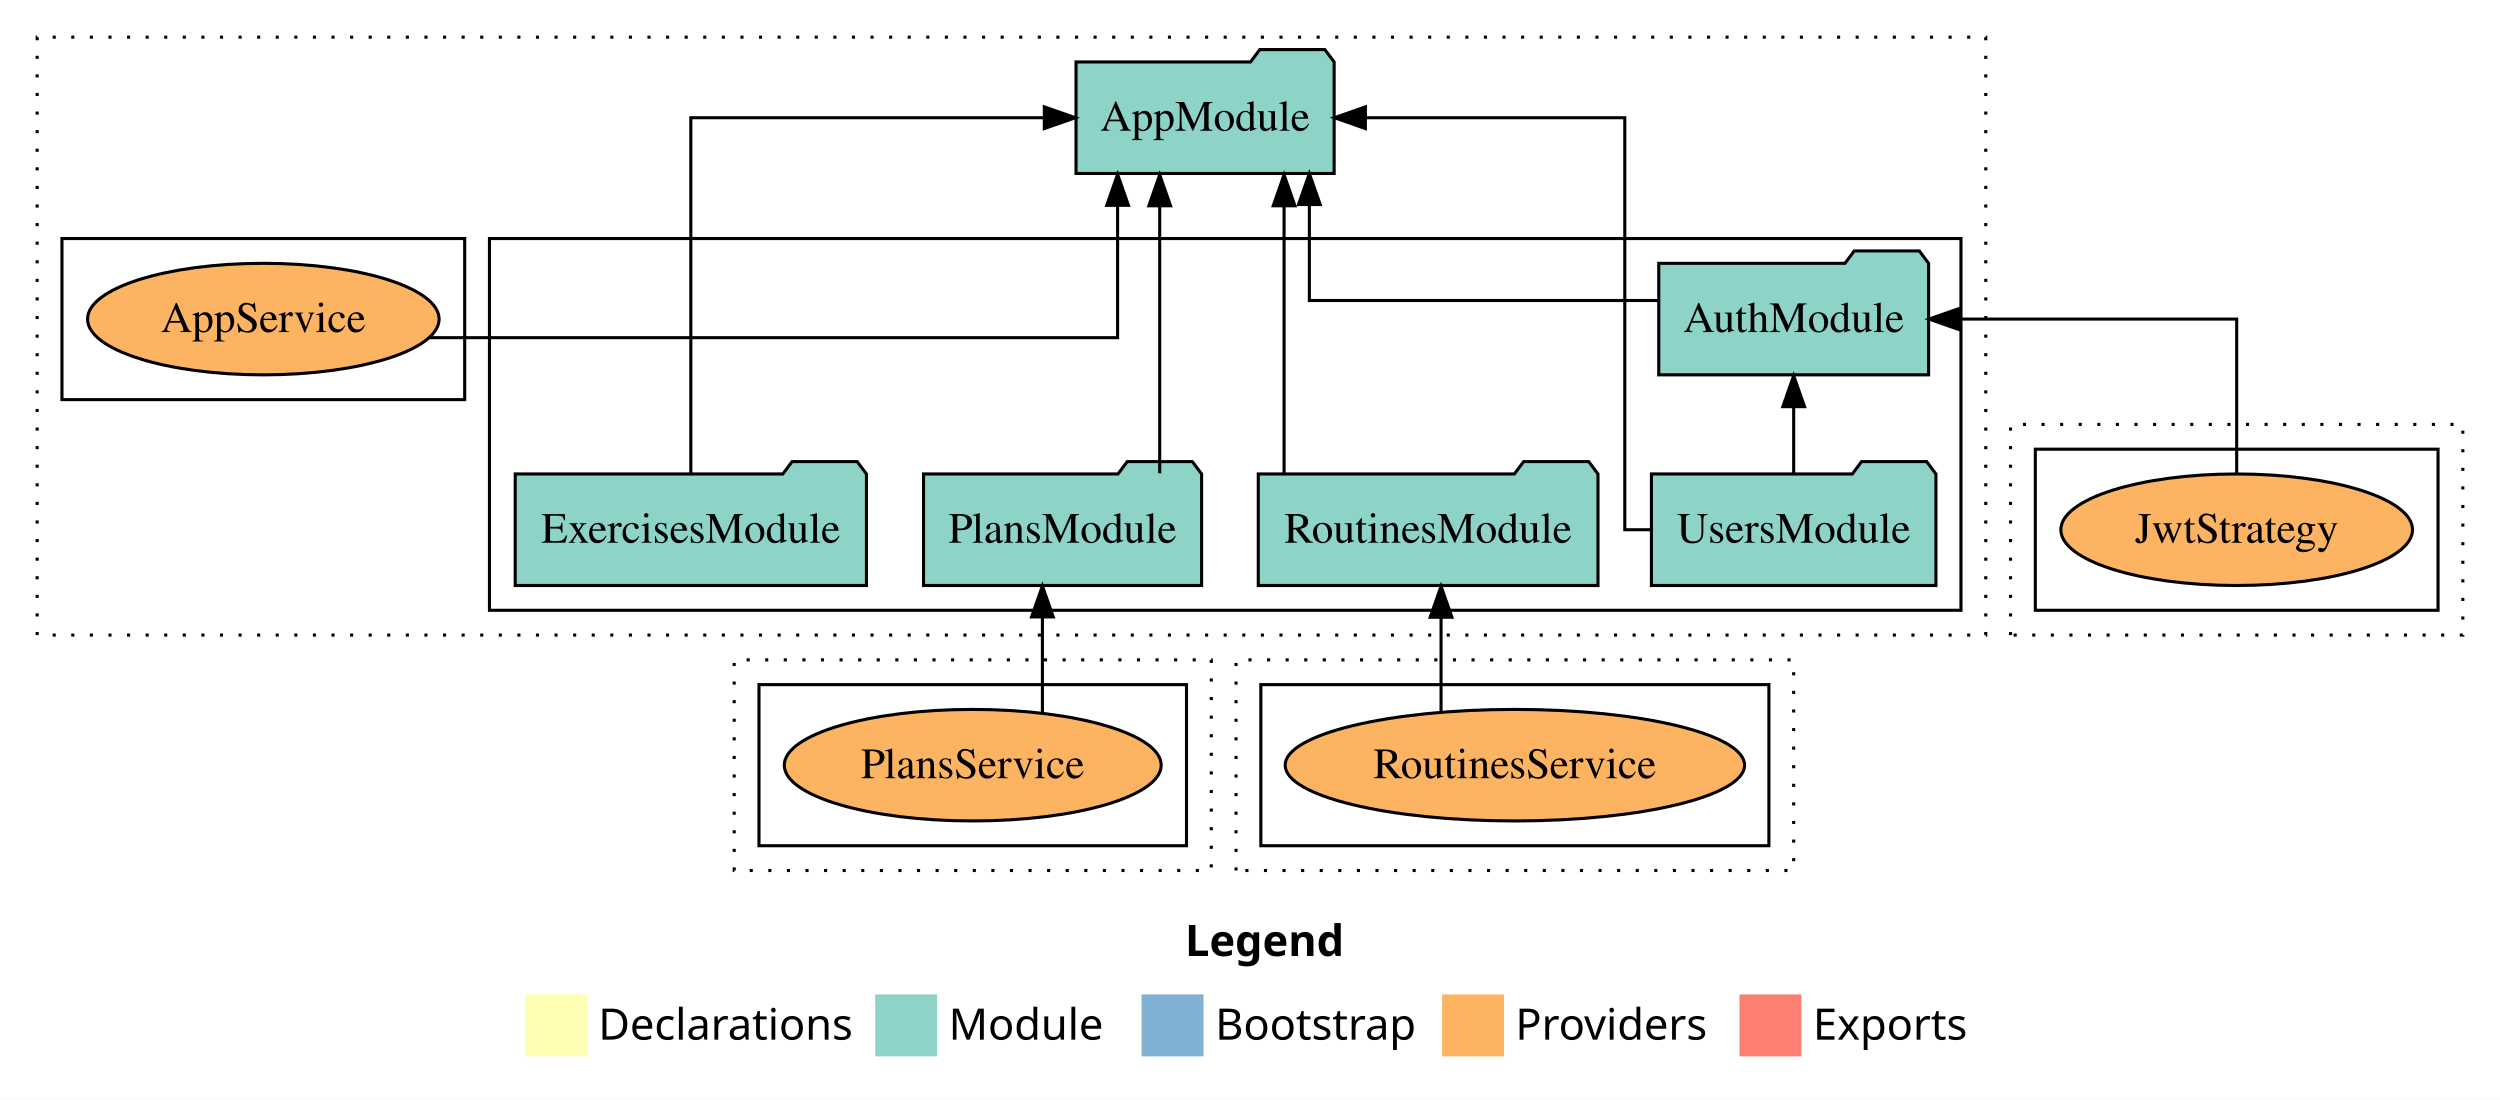
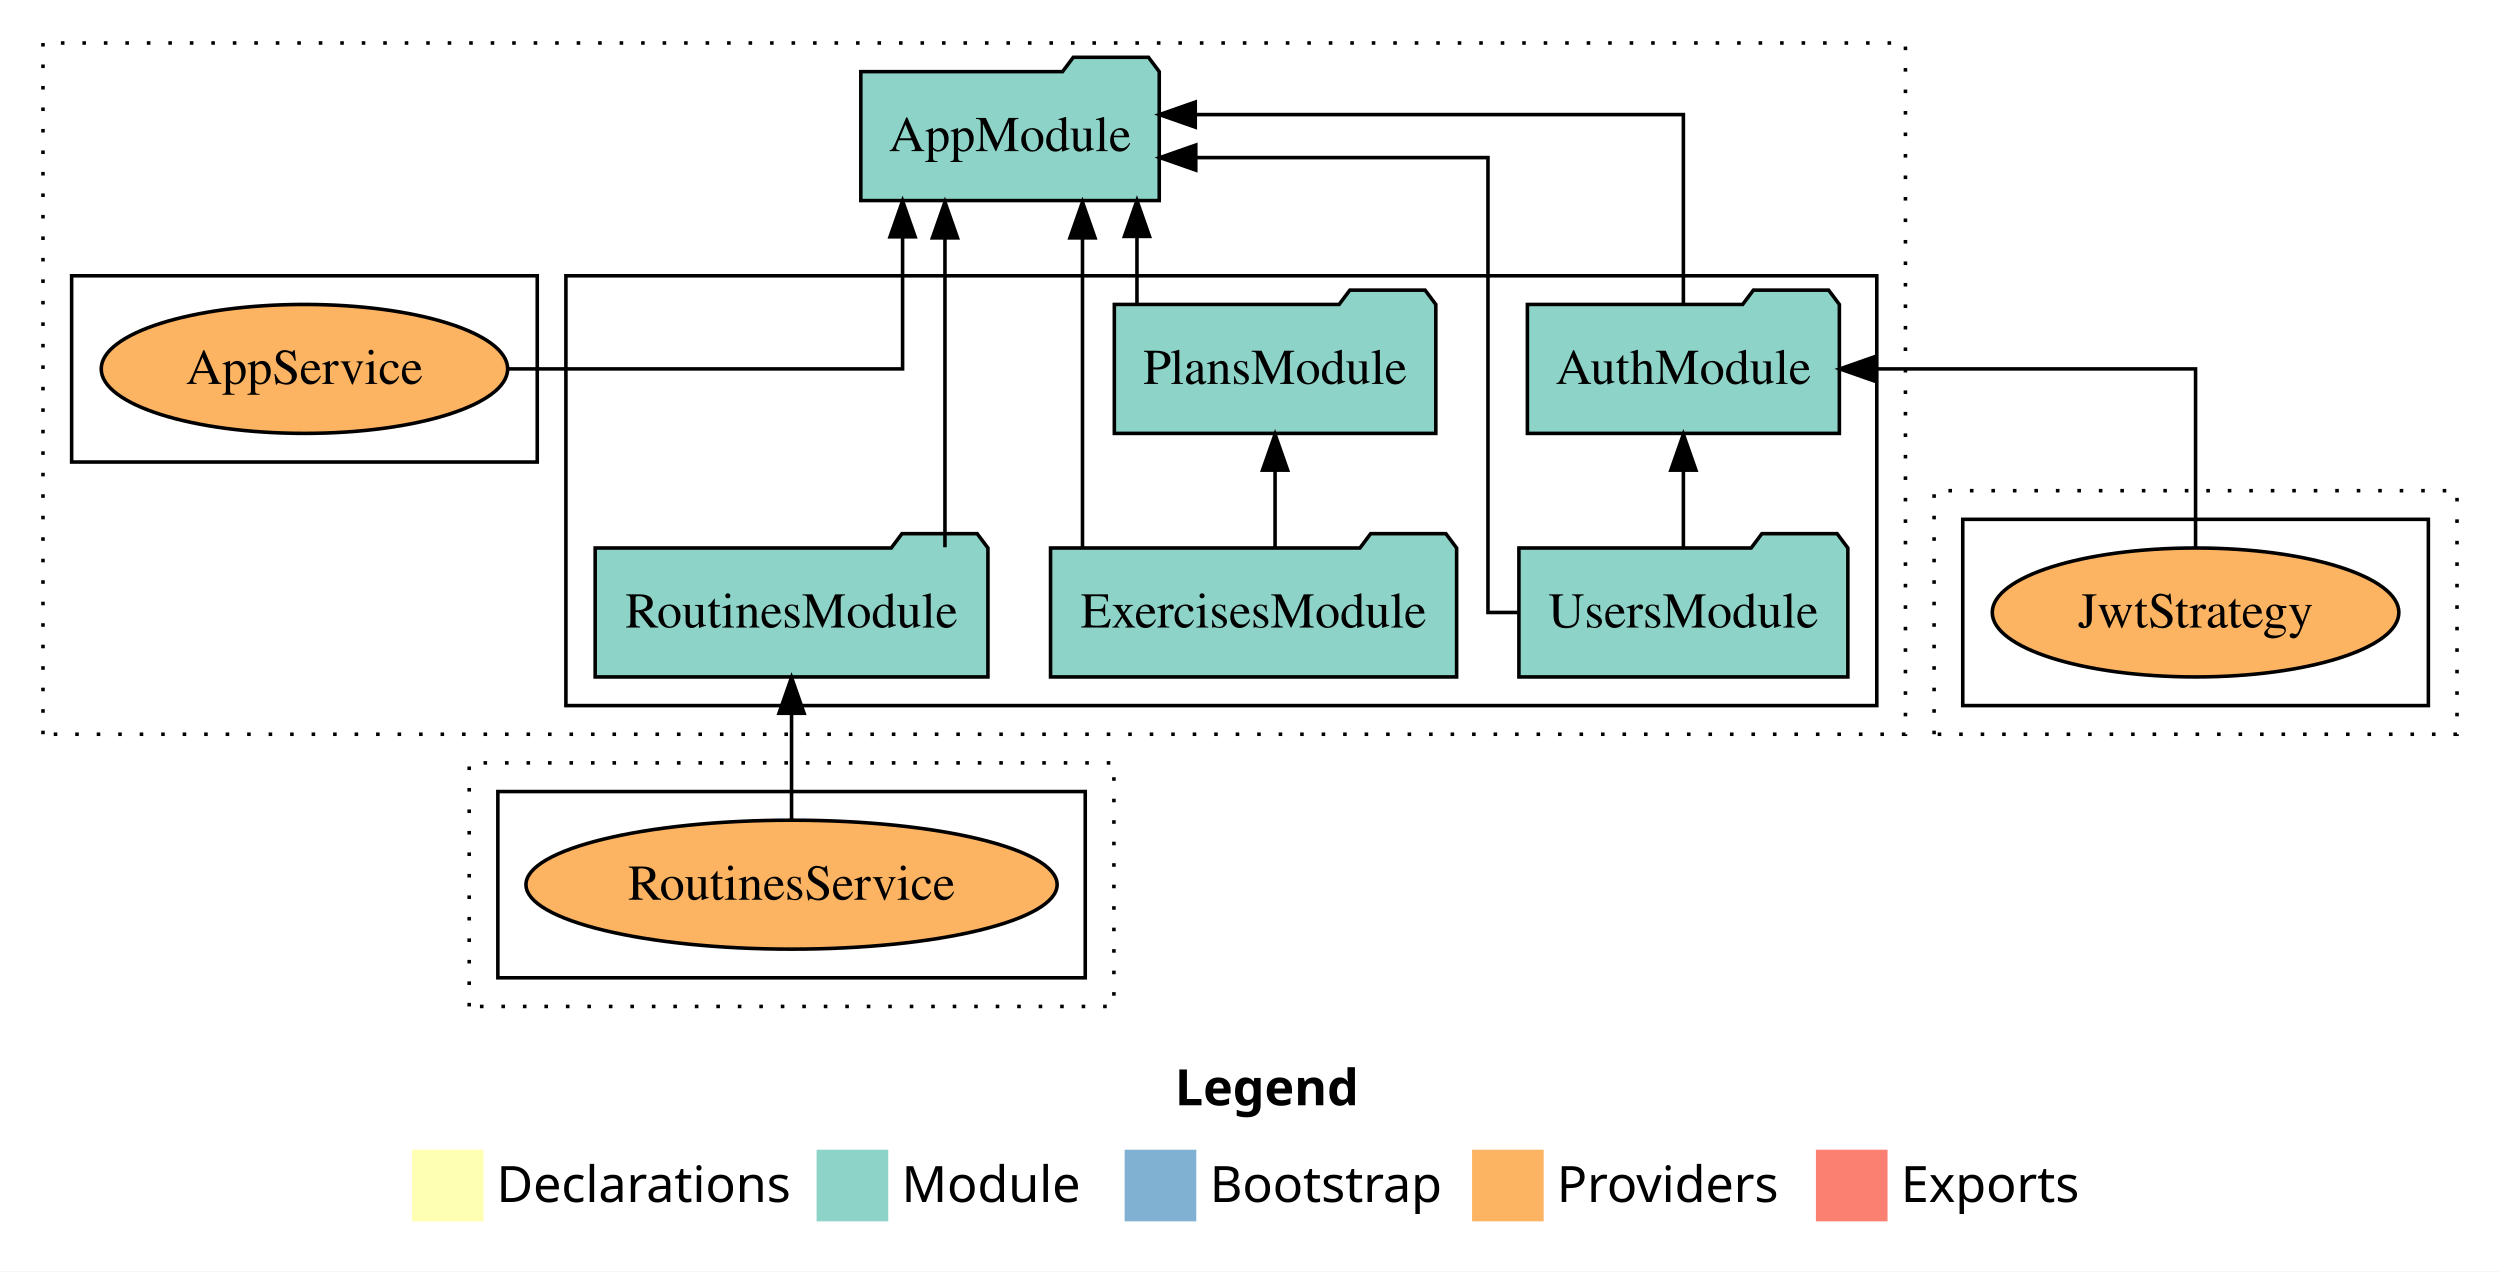
- <svg xmlns="http://www.w3.org/2000/svg" width="807pt" height="355pt" viewBox="0.00 0.00 807.00 355.00">
+ <svg xmlns="http://www.w3.org/2000/svg" width="698pt" height="355pt" viewBox="0.00 0.00 698.00 355.00">
  <g id="graph0" class="graph" transform="scale(1 1) rotate(0) translate(4 351)">
-     <polygon fill="white" stroke="transparent" points="-4,4 -4,-351 803,-351 803,4 -4,4" />
-     <text text-anchor="start" x="378.51" y="-42.4" font-family="Times-12" font-weight="bold" font-size="14.00">Legend</text>
-     <polygon fill="#ffffb3" stroke="transparent" points="165.5,-10 165.5,-30 185.5,-30 185.5,-10 165.5,-10" />
-     <text text-anchor="start" x="189.13" y="-15.4" font-family="Times-12" font-size="14.00">  Declarations</text>
-     <polygon fill="#8dd3c7" stroke="transparent" points="278.5,-10 278.5,-30 298.5,-30 298.5,-10 278.5,-10" />
-     <text text-anchor="start" x="302.23" y="-15.4" font-family="Times-12" font-size="14.00">  Module</text>
-     <polygon fill="#80b1d3" stroke="transparent" points="364.5,-10 364.5,-30 384.5,-30 384.5,-10 364.5,-10" />
-     <text text-anchor="start" x="388.28" y="-15.4" font-family="Times-12" font-size="14.00">  Bootstrap</text>
-     <polygon fill="#fdb462" stroke="transparent" points="461.5,-10 461.5,-30 481.5,-30 481.5,-10 461.5,-10" />
-     <text text-anchor="start" x="485.17" y="-15.4" font-family="Times-12" font-size="14.00">  Providers</text>
-     <polygon fill="#fb8072" stroke="transparent" points="557.5,-10 557.5,-30 577.5,-30 577.5,-10 557.5,-10" />
-     <text text-anchor="start" x="581.23" y="-15.4" font-family="Times-12" font-size="14.00">  Exports</text>
+     <polygon fill="white" stroke="transparent" points="-4,4 -4,-351 694,-351 694,4 -4,4" />
+     <text text-anchor="start" x="324.01" y="-42.4" font-family="Times-12" font-weight="bold" font-size="14.00">Legend</text>
+     <polygon fill="#ffffb3" stroke="transparent" points="111,-10 111,-30 131,-30 131,-10 111,-10" />
+     <text text-anchor="start" x="134.63" y="-15.4" font-family="Times-12" font-size="14.00">  Declarations</text>
+     <polygon fill="#8dd3c7" stroke="transparent" points="224,-10 224,-30 244,-30 244,-10 224,-10" />
+     <text text-anchor="start" x="247.73" y="-15.4" font-family="Times-12" font-size="14.00">  Module</text>
+     <polygon fill="#80b1d3" stroke="transparent" points="310,-10 310,-30 330,-30 330,-10 310,-10" />
+     <text text-anchor="start" x="333.78" y="-15.4" font-family="Times-12" font-size="14.00">  Bootstrap</text>
+     <polygon fill="#fdb462" stroke="transparent" points="407,-10 407,-30 427,-30 427,-10 407,-10" />
+     <text text-anchor="start" x="430.67" y="-15.4" font-family="Times-12" font-size="14.00">  Providers</text>
+     <polygon fill="#fb8072" stroke="transparent" points="503,-10 503,-30 523,-30 523,-10 503,-10" />
+     <text text-anchor="start" x="526.73" y="-15.4" font-family="Times-12" font-size="14.00">  Exports</text>
    <g id="clust1" class="cluster">
-       <polygon fill="none" stroke="black" stroke-dasharray="1,5" points="8,-146 8,-339 637,-339 637,-146 8,-146" />
+       <polygon fill="none" stroke="black" stroke-dasharray="1,5" points="8,-146 8,-339 528,-339 528,-146 8,-146" />
    </g>
    <g id="clust3" class="cluster">
-       <polygon fill="none" stroke="black" points="154,-154 154,-274 629,-274 629,-154 154,-154" />
+       <polygon fill="none" stroke="black" points="154,-154 154,-274 520,-274 520,-154 154,-154" />
    </g>
    <g id="clust6" class="cluster">
      <polygon fill="none" stroke="black" points="16,-222 16,-274 146,-274 146,-222 16,-222" />
    </g>
    <g id="clust7" class="cluster">
-       <polygon fill="none" stroke="black" stroke-dasharray="1,5" points="645,-146 645,-214 791,-214 791,-146 645,-146" />
+       <polygon fill="none" stroke="black" stroke-dasharray="1,5" points="536,-146 536,-214 682,-214 682,-146 536,-146" />
    </g>
    <g id="clust12" class="cluster">
-       <polygon fill="none" stroke="black" points="653,-154 653,-206 783,-206 783,-154 653,-154" />
-     </g>
-     <g id="clust19" class="cluster">
-       <polygon fill="none" stroke="black" stroke-dasharray="1,5" points="233,-70 233,-138 387,-138 387,-70 233,-70" />
-     </g>
-     <g id="clust24" class="cluster">
-       <polygon fill="none" stroke="black" points="241,-78 241,-130 379,-130 379,-78 241,-78" />
+       <polygon fill="none" stroke="black" points="544,-154 544,-206 674,-206 674,-154 544,-154" />
    </g>
    <g id="clust25" class="cluster">
-       <polygon fill="none" stroke="black" stroke-dasharray="1,5" points="395,-70 395,-138 575,-138 575,-70 395,-70" />
+       <polygon fill="none" stroke="black" stroke-dasharray="1,5" points="127,-70 127,-138 307,-138 307,-70 127,-70" />
    </g>
    <g id="clust30" class="cluster">
-       <polygon fill="none" stroke="black" points="403,-78 403,-130 567,-130 567,-78 403,-78" />
+       <polygon fill="none" stroke="black" points="135,-78 135,-130 299,-130 299,-78 135,-78" />
    </g>
    <g id="node1" class="node">
-       <polygon fill="#8dd3c7" stroke="black" points="618.55,-266 615.55,-270 594.55,-270 591.55,-266 531.45,-266 531.45,-230 618.55,-230 618.55,-266" />
-       <text text-anchor="middle" x="575" y="-243.8" font-family="Times,serif" font-size="14.00">AuthModule</text>
+       <polygon fill="#8dd3c7" stroke="black" points="509.55,-266 506.55,-270 485.55,-270 482.55,-266 422.45,-266 422.45,-230 509.55,-230 509.55,-266" />
+       <text text-anchor="middle" x="466" y="-243.8" font-family="Times,serif" font-size="14.00">AuthModule</text>
    </g>
    <g id="node6" class="node">
-       <polygon fill="#8dd3c7" stroke="black" points="426.66,-331 423.66,-335 402.66,-335 399.66,-331 343.34,-331 343.34,-295 426.66,-295 426.66,-331" />
-       <text text-anchor="middle" x="385" y="-308.8" font-family="Times,serif" font-size="14.00">AppModule</text>
+       <polygon fill="#8dd3c7" stroke="black" points="319.66,-331 316.66,-335 295.66,-335 292.66,-331 236.34,-331 236.34,-295 319.66,-295 319.66,-331" />
+       <text text-anchor="middle" x="278" y="-308.8" font-family="Times,serif" font-size="14.00">AppModule</text>
    </g>
    <g id="edge1" class="edge">
-       <path fill="none" stroke="black" d="M531.45,-254C485.19,-254 418.66,-254 418.66,-254 418.66,-254 418.66,-284.98 418.66,-284.98" />
-       <polygon fill="black" stroke="black" points="415.16,-284.98 418.66,-294.98 422.16,-284.98 415.16,-284.98" />
+       <path fill="none" stroke="black" d="M466,-266.28C466,-287.32 466,-319 466,-319 466,-319 329.72,-319 329.72,-319" />
+       <polygon fill="black" stroke="black" points="329.72,-315.5 319.72,-319 329.72,-322.5 329.72,-315.5" />
    </g>
    <g id="node2" class="node">
-       <polygon fill="#8dd3c7" stroke="black" points="275.69,-198 272.69,-202 251.69,-202 248.69,-198 162.31,-198 162.31,-162 275.69,-162 275.69,-198" />
-       <text text-anchor="middle" x="219" y="-175.8" font-family="Times,serif" font-size="14.00">ExercisesModule</text>
+       <polygon fill="#8dd3c7" stroke="black" points="402.69,-198 399.69,-202 378.69,-202 375.69,-198 289.31,-198 289.31,-162 402.69,-162 402.69,-198" />
+       <text text-anchor="middle" x="346" y="-175.8" font-family="Times,serif" font-size="14.00">ExercisesModule</text>
+     </g>
+     <g id="node3" class="node">
+       <polygon fill="#8dd3c7" stroke="black" points="396.88,-266 393.88,-270 372.88,-270 369.88,-266 307.12,-266 307.12,-230 396.88,-230 396.88,-266" />
+       <text text-anchor="middle" x="352" y="-243.8" font-family="Times,serif" font-size="14.00">PlansModule</text>
+     </g>
+     <g id="edge9" class="edge">
+       <path fill="none" stroke="black" d="M352,-198.22C352,-198.22 352,-219.73 352,-219.73" />
+       <polygon fill="black" stroke="black" points="348.5,-219.73 352,-229.73 355.5,-219.73 348.5,-219.73" />
    </g>
    <g id="edge2" class="edge">
-       <path fill="none" stroke="black" d="M219,-198.21C219,-234.64 219,-313 219,-313 219,-313 333.11,-313 333.11,-313" />
-       <polygon fill="black" stroke="black" points="333.11,-316.5 343.11,-313 333.11,-309.5 333.11,-316.5" />
-     </g>
-     <g id="node3" class="node">
-       <polygon fill="#8dd3c7" stroke="black" points="383.88,-198 380.88,-202 359.88,-202 356.88,-198 294.12,-198 294.12,-162 383.88,-162 383.88,-198" />
-       <text text-anchor="middle" x="339" y="-175.8" font-family="Times,serif" font-size="14.00">PlansModule</text>
+       <path fill="none" stroke="black" d="M298.23,-198.21C298.23,-198.21 298.23,-284.58 298.23,-284.58" />
+       <polygon fill="black" stroke="black" points="294.73,-284.58 298.23,-294.58 301.73,-284.58 294.73,-284.58" />
    </g>
    <g id="edge3" class="edge">
-       <path fill="none" stroke="black" d="M370.35,-198.21C370.35,-198.21 370.35,-284.58 370.35,-284.58" />
-       <polygon fill="black" stroke="black" points="366.85,-284.58 370.35,-294.58 373.85,-284.58 366.85,-284.58" />
+       <path fill="none" stroke="black" d="M313.44,-266.11C313.44,-266.11 313.44,-284.99 313.44,-284.99" />
+       <polygon fill="black" stroke="black" points="309.94,-284.99 313.44,-294.99 316.94,-284.99 309.94,-284.99" />
    </g>
    <g id="node4" class="node">
-       <polygon fill="#8dd3c7" stroke="black" points="511.83,-198 508.83,-202 487.83,-202 484.83,-198 402.17,-198 402.17,-162 511.83,-162 511.83,-198" />
-       <text text-anchor="middle" x="457" y="-175.8" font-family="Times,serif" font-size="14.00">RoutinesModule</text>
+       <polygon fill="#8dd3c7" stroke="black" points="271.83,-198 268.83,-202 247.83,-202 244.83,-198 162.17,-198 162.17,-162 271.83,-162 271.83,-198" />
+       <text text-anchor="middle" x="217" y="-175.8" font-family="Times,serif" font-size="14.00">RoutinesModule</text>
    </g>
    <g id="edge4" class="edge">
-       <path fill="none" stroke="black" d="M410.5,-198.21C410.5,-198.21 410.5,-284.58 410.5,-284.58" />
-       <polygon fill="black" stroke="black" points="407,-284.58 410.5,-294.58 414,-284.58 407,-284.58" />
+       <path fill="none" stroke="black" d="M259.83,-198.21C259.83,-198.21 259.83,-284.58 259.83,-284.58" />
+       <polygon fill="black" stroke="black" points="256.33,-284.58 259.83,-294.58 263.33,-284.58 256.33,-284.58" />
    </g>
    <g id="node5" class="node">
-       <polygon fill="#8dd3c7" stroke="black" points="620.92,-198 617.92,-202 596.92,-202 593.92,-198 529.08,-198 529.08,-162 620.92,-162 620.92,-198" />
-       <text text-anchor="middle" x="575" y="-175.8" font-family="Times,serif" font-size="14.00">UsersModule</text>
+       <polygon fill="#8dd3c7" stroke="black" points="511.92,-198 508.92,-202 487.92,-202 484.92,-198 420.08,-198 420.08,-162 511.92,-162 511.92,-198" />
+       <text text-anchor="middle" x="466" y="-175.8" font-family="Times,serif" font-size="14.00">UsersModule</text>
    </g>
    <g id="edge7" class="edge">
-       <path fill="none" stroke="black" d="M575,-198.22C575,-198.22 575,-219.73 575,-219.73" />
-       <polygon fill="black" stroke="black" points="571.5,-219.73 575,-229.73 578.5,-219.73 571.5,-219.73" />
+       <path fill="none" stroke="black" d="M466,-198.22C466,-198.22 466,-219.73 466,-219.73" />
+       <polygon fill="black" stroke="black" points="462.5,-219.73 466,-229.73 469.5,-219.73 462.5,-219.73" />
    </g>
    <g id="edge5" class="edge">
-       <path fill="none" stroke="black" d="M529,-180C523.88,-180 520.48,-180 520.48,-180 520.48,-180 520.48,-313 520.48,-313 520.48,-313 436.75,-313 436.75,-313" />
-       <polygon fill="black" stroke="black" points="436.75,-309.5 426.75,-313 436.75,-316.5 436.75,-309.5" />
+       <path fill="none" stroke="black" d="M419.97,-180C414.85,-180 411.44,-180 411.44,-180 411.44,-180 411.44,-307 411.44,-307 411.44,-307 329.86,-307 329.86,-307" />
+       <polygon fill="black" stroke="black" points="329.86,-303.5 319.86,-307 329.86,-310.5 329.86,-303.5" />
    </g>
    <g id="node7" class="node">
      <ellipse fill="#fdb462" stroke="black" cx="81" cy="-248" rx="56.74" ry="18" />
      <text text-anchor="middle" x="81" y="-243.8" font-family="Times,serif" font-size="14.00">AppService</text>
    </g>
    <g id="edge6" class="edge">
-       <path fill="none" stroke="black" d="M134.5,-242C214.69,-242 356.76,-242 356.76,-242 356.76,-242 356.76,-284.72 356.76,-284.72" />
-       <polygon fill="black" stroke="black" points="353.26,-284.72 356.76,-294.72 360.26,-284.72 353.26,-284.72" />
+       <path fill="none" stroke="black" d="M138.01,-248C186.38,-248 248,-248 248,-248 248,-248 248,-284.89 248,-284.89" />
+       <polygon fill="black" stroke="black" points="244.5,-284.89 248,-294.89 251.5,-284.89 244.5,-284.89" />
    </g>
    <g id="node8" class="node">
-       <ellipse fill="#fdb462" stroke="black" cx="718" cy="-180" rx="56.76" ry="18" />
-       <text text-anchor="middle" x="718" y="-175.8" font-family="Times,serif" font-size="14.00">JwtStrategy</text>
+       <ellipse fill="#fdb462" stroke="black" cx="609" cy="-180" rx="56.76" ry="18" />
+       <text text-anchor="middle" x="609" y="-175.8" font-family="Times,serif" font-size="14.00">JwtStrategy</text>
    </g>
    <g id="edge8" class="edge">
-       <path fill="none" stroke="black" d="M718,-198.22C718,-218.37 718,-248 718,-248 718,-248 628.68,-248 628.68,-248" />
-       <polygon fill="black" stroke="black" points="628.68,-244.5 618.68,-248 628.68,-251.5 628.68,-244.5" />
+       <path fill="none" stroke="black" d="M609,-198.22C609,-218.37 609,-248 609,-248 609,-248 519.68,-248 519.68,-248" />
+       <polygon fill="black" stroke="black" points="519.68,-244.5 509.68,-248 519.68,-251.5 519.68,-244.5" />
    </g>
    <g id="node9" class="node">
-       <ellipse fill="#fdb462" stroke="black" cx="310" cy="-104" rx="60.83" ry="18" />
-       <text text-anchor="middle" x="310" y="-99.8" font-family="Times,serif" font-size="14.00">PlansService</text>
-     </g>
-     <g id="edge9" class="edge">
-       <path fill="none" stroke="black" d="M332.49,-120.87C332.49,-120.87 332.49,-151.85 332.49,-151.85" />
-       <polygon fill="black" stroke="black" points="328.99,-151.85 332.49,-161.85 335.99,-151.85 328.99,-151.85" />
-     </g>
-     <g id="node10" class="node">
-       <ellipse fill="#fdb462" stroke="black" cx="485" cy="-104" rx="74.15" ry="18" />
-       <text text-anchor="middle" x="485" y="-99.8" font-family="Times,serif" font-size="14.00">RoutinesService</text>
+       <ellipse fill="#fdb462" stroke="black" cx="217" cy="-104" rx="74.15" ry="18" />
+       <text text-anchor="middle" x="217" y="-99.8" font-family="Times,serif" font-size="14.00">RoutinesService</text>
    </g>
    <g id="edge10" class="edge">
-       <path fill="none" stroke="black" d="M461.17,-121.25C461.17,-121.25 461.17,-151.76 461.17,-151.76" />
-       <polygon fill="black" stroke="black" points="457.67,-151.76 461.17,-161.76 464.67,-151.76 457.67,-151.76" />
+       <path fill="none" stroke="black" d="M217,-122.01C217,-122.01 217,-151.85 217,-151.85" />
+       <polygon fill="black" stroke="black" points="213.5,-151.85 217,-161.85 220.5,-151.85 213.5,-151.85" />
    </g>
  </g>
</svg>
